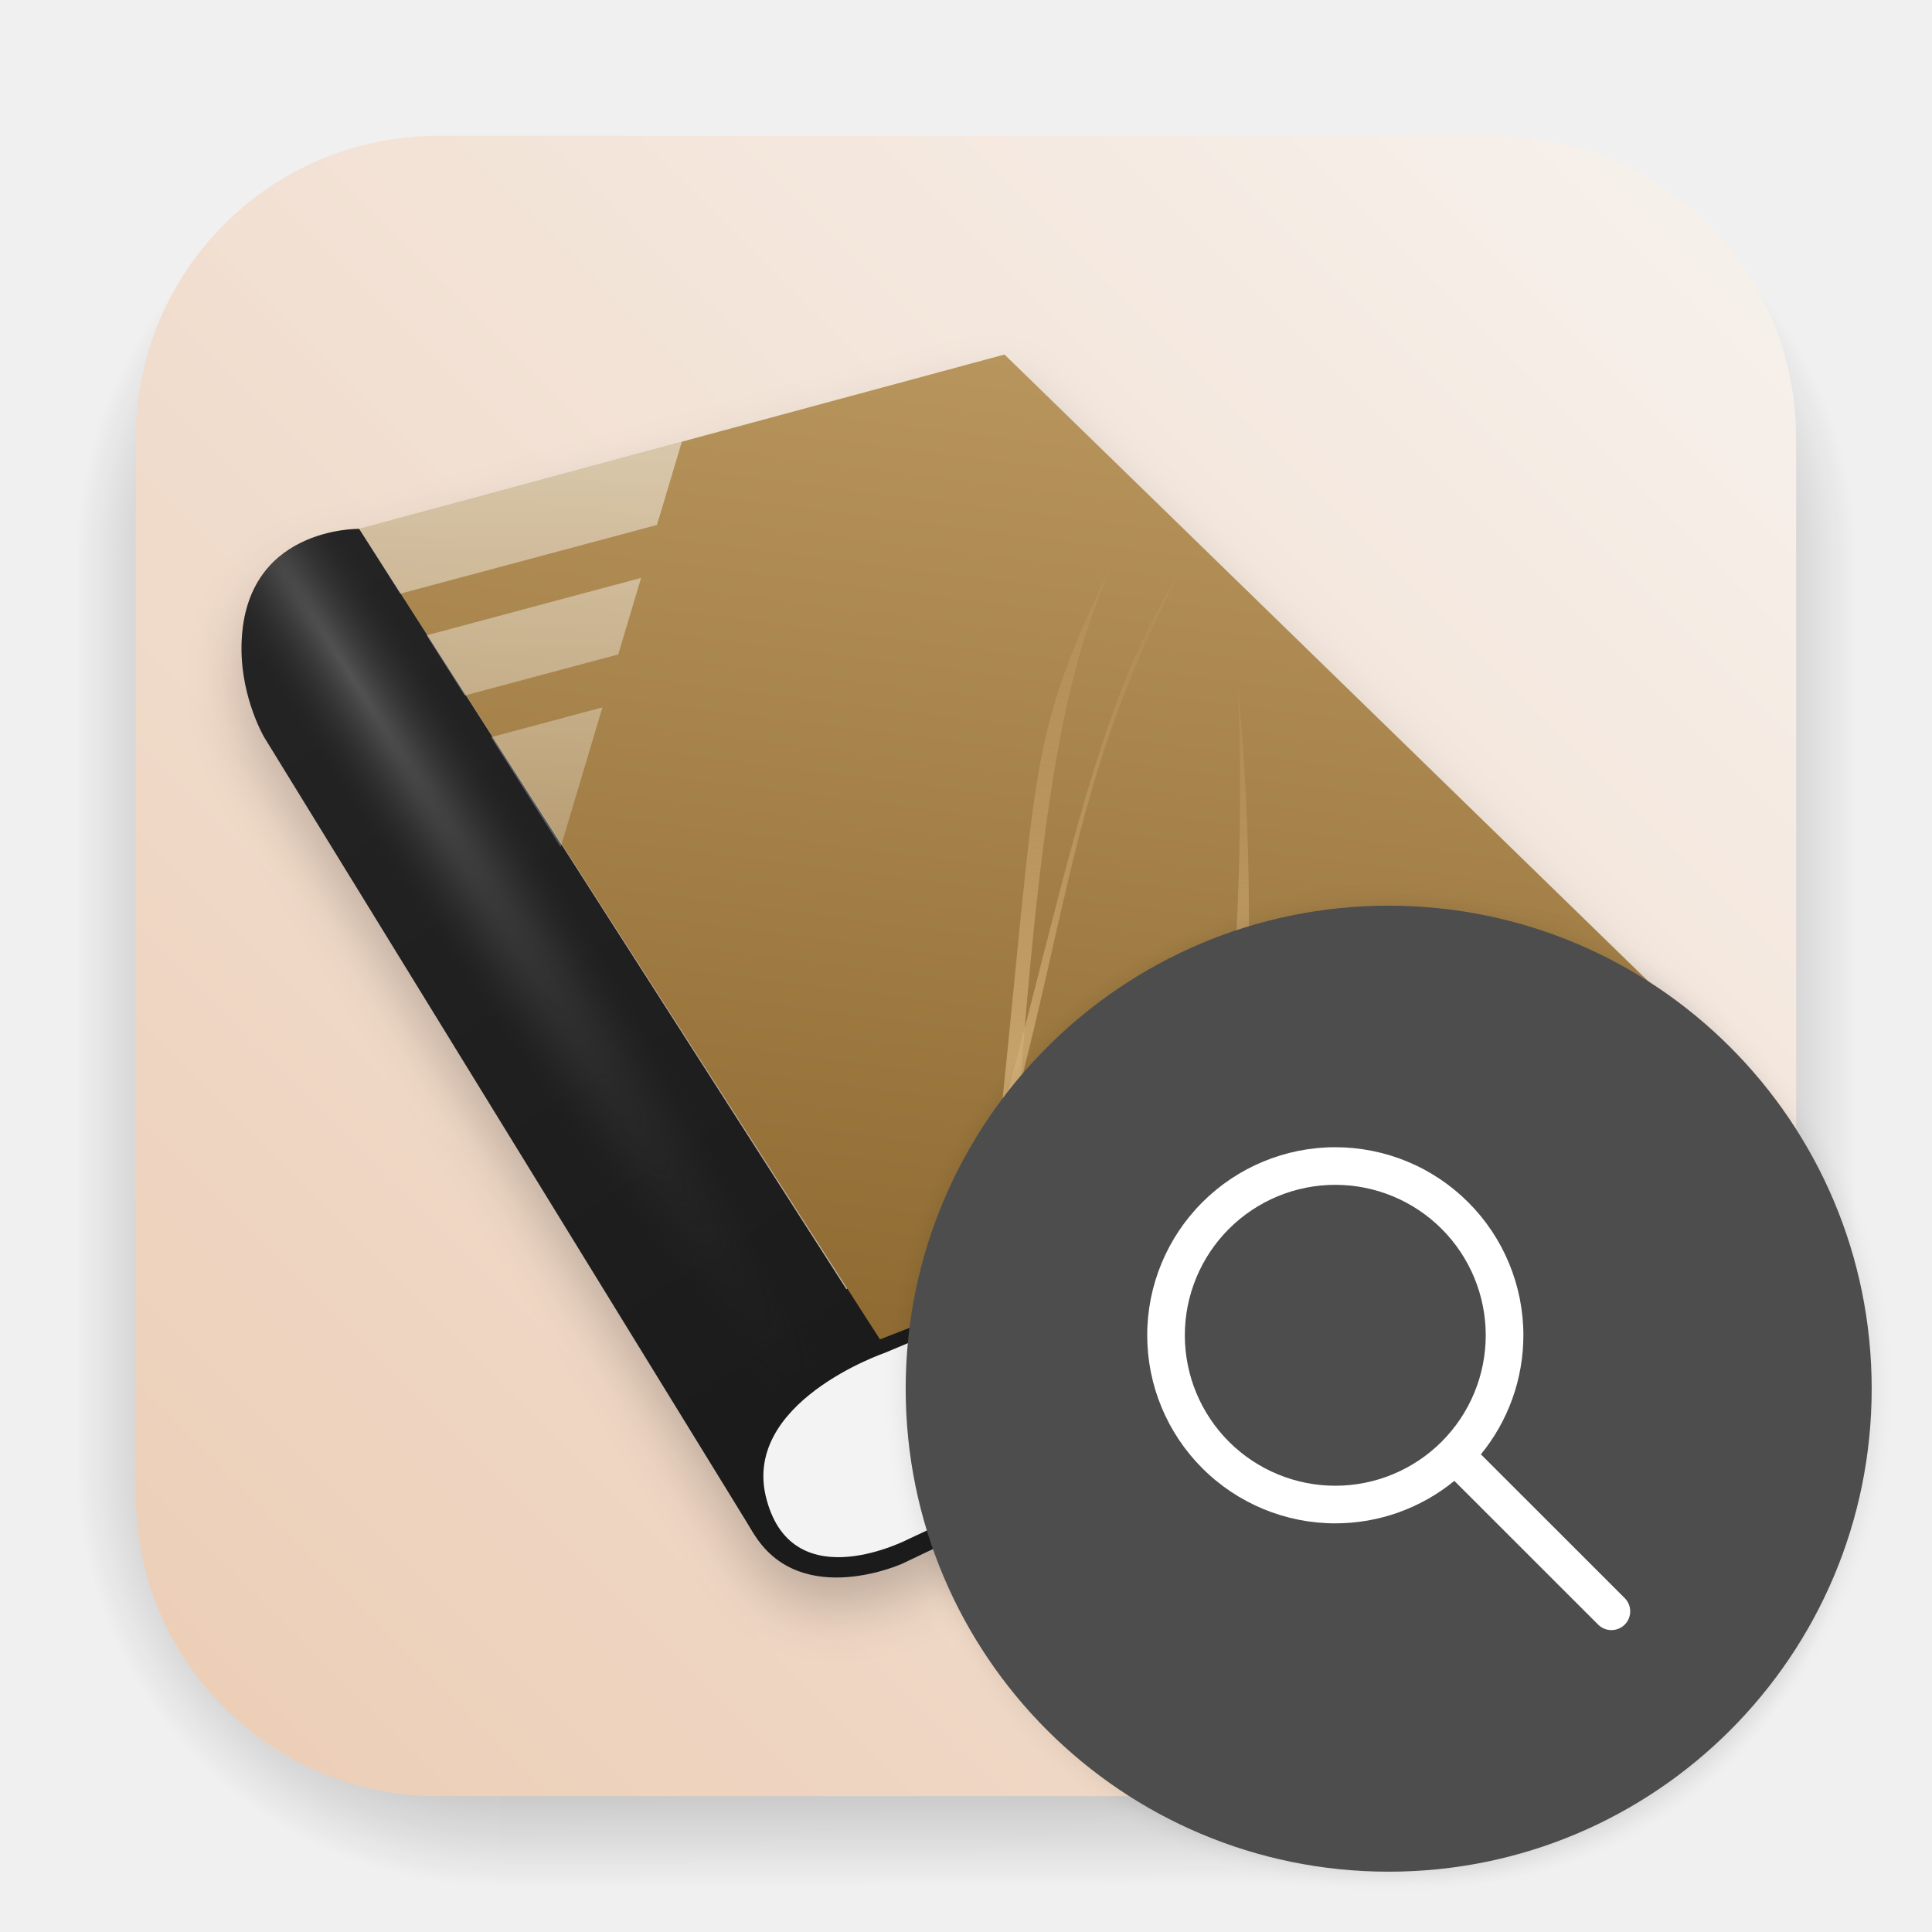
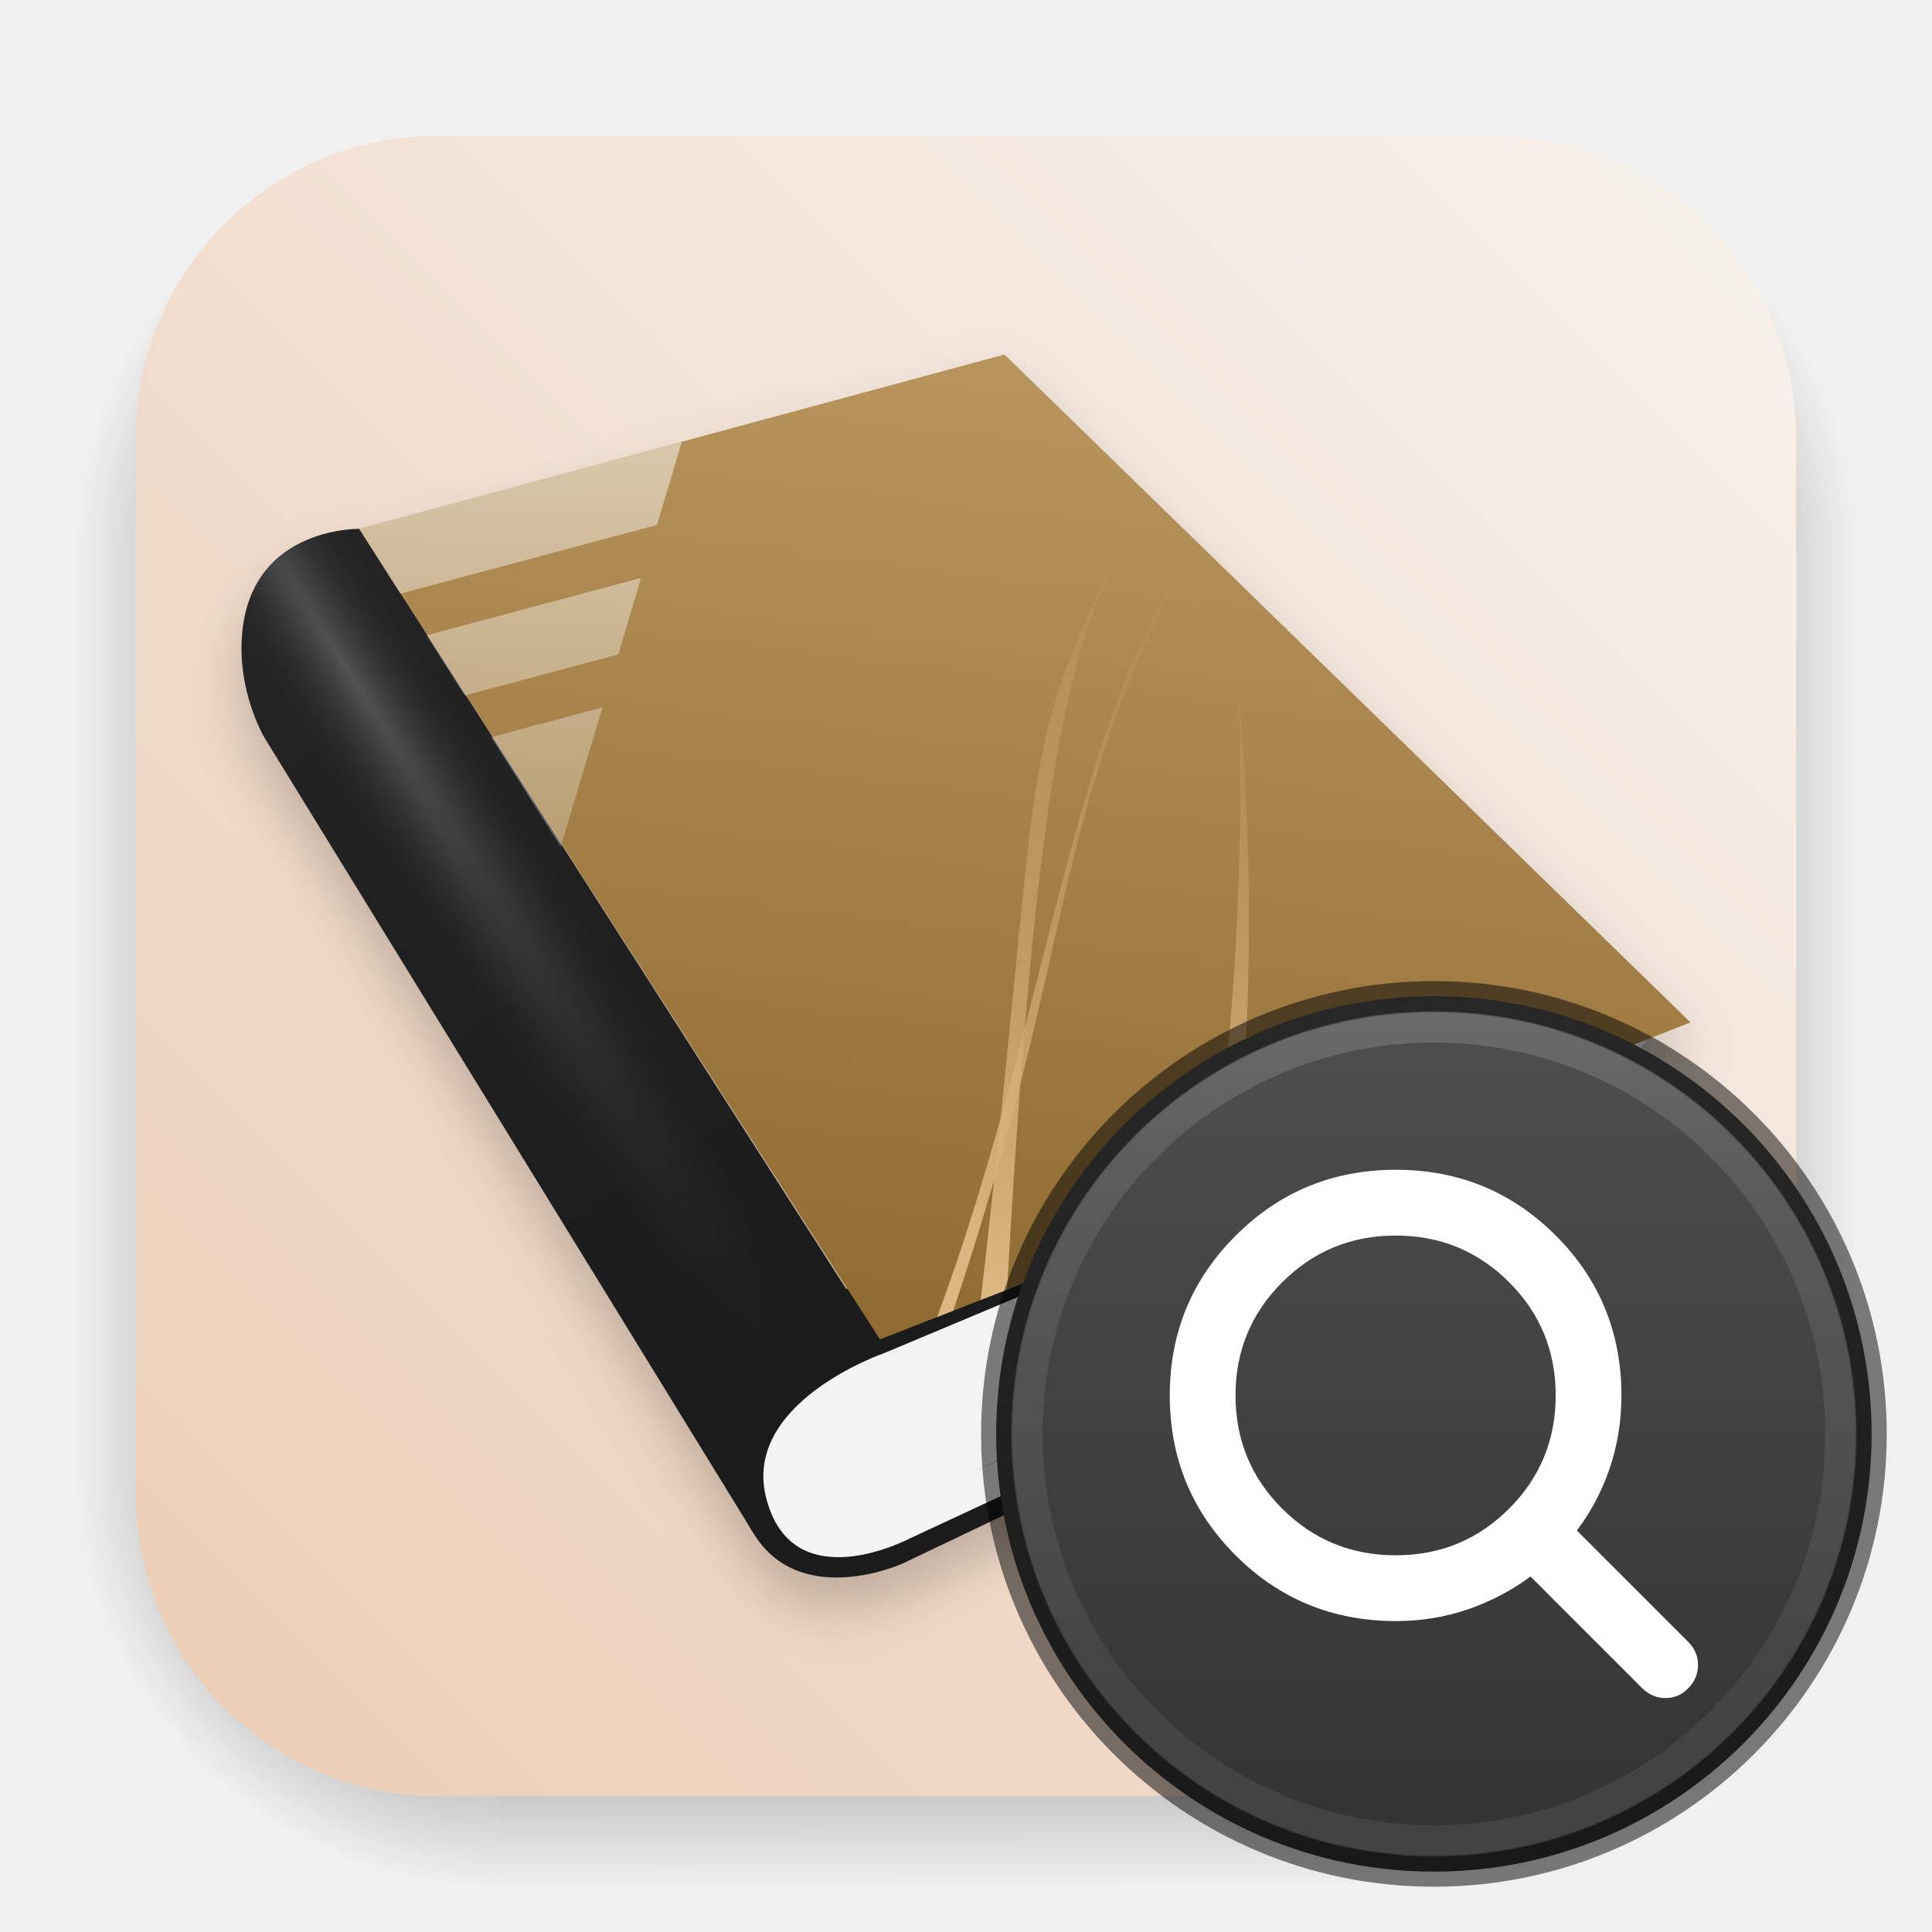
<svg xmlns="http://www.w3.org/2000/svg" xmlns:xlink="http://www.w3.org/1999/xlink" width="64" height="64" version="1.1" id="svg18">
  <defs id="defs18">
    <linearGradient id="linearGradient29">
      <stop style="stop-color:#dab780;stop-opacity:1;" offset="0" id="stop28" />
      <stop style="stop-color:#c09d65;stop-opacity:0.25;" offset="1" id="stop29" />
    </linearGradient>
    <linearGradient id="linearGradient27">
      <stop style="stop-color:#dab780;stop-opacity:1;" offset="0" id="stop26" />
      <stop style="stop-color:#c09d65;stop-opacity:0.25;" offset="1" id="stop27" />
    </linearGradient>
    <linearGradient id="linearGradient22">
      <stop style="stop-color:#242424;stop-opacity:1;" offset="0" id="stop22" />
      <stop style="stop-color:#1b1b1b;stop-opacity:1;" offset="1" id="stop23" />
    </linearGradient>
    <linearGradient id="linearGradient20">
      <stop style="stop-color:#b8955d;stop-opacity:1;" offset="0" id="stop20" />
      <stop style="stop-color:#8f6b32;stop-opacity:1;" offset="1" id="stop21" />
    </linearGradient>
    <filter id="filter1057" x="-.027" y="-.027" width="1.054" height="1.054" color-interpolation-filters="sRGB">
      <feGaussianBlur stdDeviation="0.619" id="feGaussianBlur1" />
    </filter>
    <linearGradient id="linearGradient1053" x1="-127" x2="-72" y1="60" y2="5" gradientTransform="translate(131.5 -.51)" gradientUnits="userSpaceOnUse">
      <stop stop-color="#02db96" offset="0" id="stop1" style="stop-color:#eccdb5;stop-opacity:1;" />
      <stop stop-color="#13d39b" offset="1" id="stop2" style="stop-color:#f7f2ee;stop-opacity:0.996;" />
    </linearGradient>
    <radialGradient id="gradient_ds_br" cx="0" cy="0" r="1" gradientUnits="userSpaceOnUse" gradientTransform="matrix(13.9984,0.00477622,-0.00477841,14.0048,47.5016,48.4952)">
      <stop offset="0.65" id="stop3" />
      <stop offset="1" stop-opacity="0" id="stop4" />
    </radialGradient>
    <linearGradient id="gradient_ds_b" x1="30.449" y1="48.5" x2="30.492" y2="62.5" gradientUnits="userSpaceOnUse">
      <stop offset="0.654" id="stop5" />
      <stop offset="1" stop-opacity="0" id="stop6" />
    </linearGradient>
    <radialGradient id="gradient_ds_bl" cx="0" cy="0" r="1" gradientUnits="userSpaceOnUse" gradientTransform="matrix(0,14,-14,0,16.5,48.5)">
      <stop offset="0.65" id="stop7" />
      <stop offset="1" stop-opacity="0" id="stop8" />
    </radialGradient>
    <linearGradient id="gradient_ds_r" x1="47.5" y1="33.5" x2="61.5" y2="33.501" gradientUnits="userSpaceOnUse">
      <stop offset="0.649" id="stop9" />
      <stop offset="1" stop-opacity="0" id="stop10" />
    </linearGradient>
    <linearGradient id="gradient_ds_l" x1="16.5" y1="33.895" x2="2.5" y2="33.895" gradientUnits="userSpaceOnUse">
      <stop offset="0.649" id="stop11" />
      <stop offset="1" stop-opacity="0" id="stop12" />
    </linearGradient>
    <radialGradient id="gradient_ds_tr" cx="0" cy="0" r="1" gradientTransform="matrix(0.00843236,-14,14.0084,0.0189842,47.4916,18.5)" gradientUnits="userSpaceOnUse">
      <stop offset="0.65" id="stop13" />
      <stop offset="1" stop-opacity="0" id="stop14" />
    </radialGradient>
    <linearGradient id="gradient_ds_t" x1="29.98" y1="18.5" x2="29.916" y2="4.5" gradientUnits="userSpaceOnUse">
      <stop offset="0.649" id="stop15" />
      <stop offset="1" stop-opacity="0" id="stop16" />
    </linearGradient>
    <radialGradient id="gradient_ds_tl" cx="0" cy="0" r="1" gradientTransform="matrix(-0.00843236,-14,-14.0084,0.0189842,16.5084,18.5)" gradientUnits="userSpaceOnUse">
      <stop offset="0.65" id="stop17" />
      <stop offset="1" stop-opacity="0" id="stop18" />
    </radialGradient>
    <filter style="color-interpolation-filters:sRGB" id="filter18" x="-0.044" y="-0.052" width="1.089" height="1.105">
      <feGaussianBlur stdDeviation="1.18" id="feGaussianBlur18" />
    </filter>
    <linearGradient xlink:href="#linearGradient20" id="linearGradient21" x1="33.275" y1="11.744" x2="29.15" y2="44.369" gradientUnits="userSpaceOnUse" />
    <linearGradient xlink:href="#linearGradient22" id="linearGradient23" x1="11.9" y1="17.519" x2="29.15" y2="44.369" gradientUnits="userSpaceOnUse" />
    <linearGradient id="linearGradient7684" x1="57.007" x2="57.007" y1="11.148" y2="26.531" gradientTransform="matrix(0.4816034,0,0,0.4816034,-5.2865,3.019219)" gradientUnits="userSpaceOnUse">
      <stop stop-color="#43cfea" offset="0" id="stop1-3" style="stop-color:#5f5f5f;stop-opacity:1;" />
      <stop stop-color="#138aff" offset="1" id="stop2-5" style="stop-color:#3a3a3a;stop-opacity:1;" />
    </linearGradient>
    <radialGradient xlink:href="#linearGradient43" id="radialGradient43" cx="18.451" cy="25.856" fx="18.451" fy="25.856" r="10.575" gradientTransform="matrix(0.217705,-0.1381866,1.571603,2.475968,-33.14801,-39.28357)" gradientUnits="userSpaceOnUse" />
    <linearGradient id="linearGradient43">
      <stop style="stop-color:#535353;stop-opacity:1;" offset="0" id="stop42" />
      <stop style="stop-color:#1b1b1b;stop-opacity:0;" offset="1" id="stop43" />
    </linearGradient>
    <linearGradient xlink:href="#linearGradient10" id="linearGradient24" x1="18.605" y1="14.631" x2="18.605" y2="27.955" gradientUnits="userSpaceOnUse" />
    <linearGradient id="linearGradient10">
      <stop style="stop-color:#ffffff;stop-opacity:0.5;" offset="0" id="stop19" />
      <stop style="stop-color:#ffffff;stop-opacity:0.249;" offset="1" id="stop24" />
    </linearGradient>
    <linearGradient xlink:href="#linearGradient38" id="linearGradient35" gradientUnits="userSpaceOnUse" gradientTransform="translate(-38.93997,24.51724)" x1="71.126" y1="18.697" x2="79.072" y2="-7.352" />
    <linearGradient id="linearGradient38">
      <stop style="stop-color:#dab780;stop-opacity:1;" offset="0" id="stop37" />
      <stop style="stop-color:#c09d65;stop-opacity:0.25;" offset="1" id="stop38" />
    </linearGradient>
    <linearGradient xlink:href="#linearGradient29" id="linearGradient33" gradientUnits="userSpaceOnUse" x1="69.476" y1="5.803" x2="79.162" y2="5.803" gradientTransform="translate(-38.93997,24.51724)" />
    <linearGradient xlink:href="#linearGradient27" id="linearGradient34" gradientUnits="userSpaceOnUse" gradientTransform="translate(-38.93997,24.51724)" x1="78.18" y1="16.804" x2="82.227" y2="-1.471" />
-     <filter style="color-interpolation-filters:sRGB" id="filter1" x="-0.027" y="-0.027" width="1.054" height="1.054">
-       <feGaussianBlur stdDeviation="0.36" id="feGaussianBlur2" />
-     </filter>
+     <linearGradient id="linearGradient7684-5" x1="57.007" x2="57.007" y1="11.148" y2="26.531" gradientTransform="matrix(1.820269,0,0,1.820269,-55.76803,13.70676)" gradientUnits="userSpaceOnUse">
+       <stop stop-color="#43cfea" offset="0" id="stop1-1" style="stop-color:#4f4f4f;stop-opacity:1;" />
+       <stop stop-color="#138aff" offset="1" id="stop2-8" style="stop-color:#323232;stop-opacity:1;" />
+     </linearGradient>
+     <linearGradient xlink:href="#linearGradient30-6" id="linearGradient32" x1="22.168" y1="8.388" x2="22.168" y2="15.797" gradientUnits="userSpaceOnUse" gradientTransform="matrix(3.639616,0,0,3.639616,-32.6839,3.988091)" />
+     <linearGradient id="linearGradient30-6">
+       <stop style="stop-color:#ffffff;stop-opacity:0.398;" offset="0" id="stop31-2" />
+       <stop style="stop-color:#ffffff;stop-opacity:0.252;" offset="0.2" id="stop33" />
+       <stop style="stop-color:#ffffff;stop-opacity:0.149;" offset="0.8" id="stop34" />
+       <stop style="stop-color:#ffffff;stop-opacity:0.196;" offset="1" id="stop32" />
+     </linearGradient>
  </defs>
  <g id="ds" opacity="0.25">
    <path id="ds-br" d="m 47.5,48.5 h 14 v 14 h -14 z" fill="url(#gradient_ds_br)" style="fill:url(#gradient_ds_br)" />
    <path id="ds-b" d="m 16.5,48.5 h 31 v 14 h -31 z" fill="url(#gradient_ds_b)" style="fill:url(#gradient_ds_b)" />
    <path id="ds-bl" d="m 2.5,48.5 h 14 v 14 h -14 z" fill="url(#gradient_ds_bl)" style="fill:url(#gradient_ds_bl)" />
    <path id="ds-r" d="m 47.5,18.5 h 14 v 30 h -14 z" fill="url(#gradient_ds_r)" style="fill:url(#gradient_ds_r)" />
    <path id="ds-l" d="m 2.5,18.5 h 14 v 30 h -14 z" fill="url(#gradient_ds_l)" style="fill:url(#gradient_ds_l)" />
    <path id="ds-tr" d="m 47.5,4.5 h 14 v 14 h -14 z" fill="url(#gradient_ds_tr)" style="fill:url(#gradient_ds_tr)" />
    <path id="ds-t" d="m 16.5,4.5 h 31 v 14 h -31 z" fill="url(#gradient_ds_t)" style="fill:url(#gradient_ds_t)" />
    <path id="ds-tl" d="m 16.5,4.5 h -14 v 14 h 14 z" fill="url(#gradient_ds_tl)" style="fill:url(#gradient_ds_tl)" />
  </g>
  <rect x="4.5" y="4.5" width="55" height="55" fill="url(#linearGradient1053)" stroke-linecap="round" stroke-width="2.744" id="bg" rx="10" />
  <g id="art">
    <path id="path1-7" d="m -119.633,11.324 -28.5,7.701 21.557,33.555 c -0.013,0.009 -0.026,0.019 -0.039,0.029 l -21.518,-33.583 c 0,0 -5.201,-0.101 -5.201,5.299 0,2.2 1,3.901 1,3.901 l 21.526,35.013 c 0.002,0.004 0.003,0.009 0.005,0.013 l 0.169,0.273 c 2.1,3.2 6.5,1.201 6.5,1.201 l 33.299,-15.901 -1.836,-1.812 c -0.185,-1.518 -0.078,-3.672 1.417,-5.438 l 1.919,-0.75 z" style="display:inline;opacity:0.2;filter:url(#filter18)" transform="matrix(0.75,0,0,0.75,123,4.25)" />
    <g id="g18">
      <path d="m 49.25,34.319 5.625,5.55 -24.975,11.925 c 0,0 -3.3,1.5 -4.875,-0.9 -6.15,-9.6 24.225,-16.575 24.225,-16.575 z" fill="#962c2c" id="path1" style="stroke-width:0.75;fill:#1b1b1b;fill-opacity:1" />
      <path d="m 29.3,44.819 c 0,0 -4.8,1.65 -3.9,4.875 0.9,3.3 4.725,1.275 4.725,1.275 l 23.7,-11.025 c 0,0 -1.35,-3.525 1.05,-5.85 l -25.575,10.725" fill="#d9e3e8" id="path2" style="stroke-width:0.75;fill:#f3f3f3;fill-opacity:1" />
      <path fill="#ed4c5c" d="M 33.275,11.744 56,33.869 l -26.85,10.5 -17.25,-26.85 z" id="path3" style="stroke-width:0.75;fill:url(#linearGradient21)" />
      <path fill="#ffffff" d="m 33.95,16.769 4.35,4.65 -16.275,5.85 -3.825,-5.925 z" id="path4" style="display:none;fill:#f3f3f3;fill-opacity:1;stroke-width:0.75" />
      <g fill="#94989b" id="g7" transform="matrix(0.75,0,0,0.75,8,7.993519)" style="opacity:0.5">
        <path d="M 61,38 39.9,46.6 60.7,37.1 Z" id="path5" />
        <path d="M 60.7,40.6 38.2,49.9 60.3,39.6 Z" id="path6" />
        <path d="M 60.9,42 32.2,54.4 60.5,41.1 Z" id="path7" />
      </g>
      <path d="m 25.025,50.894 c -2.625,-5.475 4.125,-6.45 4.125,-6.45 L 11.9,17.519 c 0,0 -3.9,-0.075 -3.9,3.975 0,1.65 0.75,2.925 0.75,2.925 l 16.275,26.475" fill="#c94747" id="path8" style="stroke-width:0.75;fill:url(#linearGradient23)" />
      <path d="m 25.025,50.894 c -2.625,-5.475 4.125,-6.45 4.125,-6.45 L 11.9,17.519 c 0,0 -3.9,-0.075 -3.9,3.975 0,1.65 0.75,2.925 0.75,2.925 l 16.275,26.475" fill="#c94747" id="path8-2" style="display:inline;fill:url(#radialGradient43);stroke-width:0.75" />
    </g>
    <g id="g33" transform="matrix(0.9154143,-0.150223,0.150223,0.9154143,-2.075395,8.173625)" style="display:inline">
      <path style="display:inline;fill:url(#linearGradient35);stroke:none;stroke-width:0.5;stroke-linecap:round;stroke-linejoin:round;stroke-dasharray:none;stroke-opacity:1" d="m 30.676,43.148 c 5.608,-19.714 4.239,-18.657 9.546,-26.109 -2.701,3.776 -4.51,7.709 -8.559,25.899 z" id="path29-9" />
      <path style="display:inline;fill:url(#linearGradient33);fill-opacity:1;stroke:none;stroke-width:0.5;stroke-linecap:round;stroke-linejoin:round;stroke-dasharray:none;stroke-opacity:1" d="M 29.041,43.496 C 34.459,34.009 37.078,23.965 41.816,18.755 35.837,26.87 36.17,31.006 29.646,43.367 Z" id="path32-3" />
      <path style="display:inline;fill:url(#linearGradient34);fill-opacity:1;stroke:none;stroke-width:0.5;stroke-linecap:round;stroke-linejoin:round;stroke-dasharray:none;stroke-opacity:1" d="m 39.241,41.321 c 1.718,-5.481 3.197,-11.492 4.047,-18.275 -0.441,6.456 -1.587,12.491 -3.116,18.076 z" id="path33-6" />
    </g>
    <path id="path9-5" style="fill:url(#linearGradient24);fill-opacity:1;stroke:none;stroke-width:0;stroke-linecap:round;stroke-linejoin:round;stroke-dasharray:none" d="m 22.588,14.631 -10.688,2.887 1.361,2.148 8.502,-2.277 z m -1.35,4.512 -7.104,1.902 1.264,1.994 5.082,-1.361 z m -1.281,4.289 -3.686,0.988 2.303,3.637 z" />
  </g>
-   <g id="em">
-     <circle cx="46.002" cy="46.002" r="16" fill="#4d4d4d" id="circle12-5" style="fill:#000000;fill-opacity:1;filter:url(#filter1);opacity:0.1" />
-     <circle cx="46.002" cy="46.002" r="16" fill="#4d4d4d" id="circle12" />
-     <path id="Vector" d="m 44.233,38.003 c -1.653,0 -3.237,0.657 -4.405,1.825 -1.169,1.169 -1.825,2.753 -1.825,4.405 0,0.818 0.161,1.629 0.475,2.385 0.313,0.756 0.772,1.442 1.351,2.02 1.169,1.169 2.753,1.825 4.405,1.825 1.444,0 2.835,-0.501 3.943,-1.407 l 4.763,4.761 c 0.243,0.243 0.638,0.243 0.881,0 0.24,-0.24 0.242,-0.627 0.007,-0.871 L 49.057,48.177 c 0.906,-1.108 1.407,-2.499 1.407,-3.943 0,-1.653 -0.657,-3.237 -1.825,-4.405 -0.579,-0.579 -1.264,-1.038 -2.02,-1.351 -0.756,-0.313 -1.567,-0.475 -2.385,-0.475 z m 0,1.246 c 1.322,0 2.59,0.526 3.524,1.46 0.935,0.935 1.46,2.202 1.46,3.524 0,1.322 -0.526,2.59 -1.46,3.524 -0.935,0.935 -2.202,1.46 -3.524,1.46 -1.322,0 -2.59,-0.526 -3.524,-1.46 -0.935,-0.935 -1.46,-2.202 -1.46,-3.524 0,-1.322 0.526,-2.59 1.46,-3.524 0.935,-0.935 2.202,-1.46 3.524,-1.46 z" style="fill:#ffffff;fill-opacity:1;stroke-width:1.246" />
+   <g transform="matrix(1.035715,0,0,1.035715,-50.8587,14.78696)" id="em" style="stroke-width:0.966">
+     <path d="M 62,48 A 14,14 0 0 1 48,62 14,14 0 0 1 34,48 14,14 0 0 1 48,34 14,14 0 0 1 62,48 Z" fill="url(#linearGradient7684)" stroke-width="3.875" id="em-bg" style="fill:url(#linearGradient7684-5)" transform="translate(46.967,-16.415)" />
+     <path d="M 61,48 A 13,13 0 0 1 48,61 13,13 0 0 1 35,48 13,13 0 0 1 48,35 13,13 0 0 1 61,48 Z" fill="url(#linearGradient7684)" stroke-width="1.062" id="em-light" style="display:inline;opacity:0.4;fill:none;stroke:url(#linearGradient32);stroke-width:0.966;stroke-dasharray:none" transform="translate(46.967,-16.415)" />
+     <path d="M 62,48 A 14,14 0 0 1 48,62 14,14 0 0 1 34,48 14,14 0 0 1 48,34 14,14 0 0 1 62,48 Z" fill="url(#linearGradient7684)" stroke-width="1.062" id="em-border" style="opacity:0.5;fill:none;stroke:#000000;stroke-width:0.966;stroke-dasharray:none;stroke-opacity:1" transform="translate(46.967,-16.415)" />
  </g>
+   <path d="m 46.245,53.7 q -3.138,0 -5.317,-2.18 -2.178,-2.18 -2.178,-5.295 0,-3.115 2.186,-5.295 2.186,-2.18 5.301,-2.18 3.116,0 5.295,2.174 2.18,2.175 2.18,5.308 0,1.256 -0.383,2.392 -0.383,1.136 -1.094,2.076 l 3.69,3.69 q 0.324,0.325 0.324,0.767 0,0.442 -0.32,0.764 -0.313,0.329 -0.758,0.329 -0.446,0 -0.782,-0.337 l -3.69,-3.69 q -0.94,0.699 -2.072,1.088 -1.132,0.389 -2.384,0.389 z m 3.746,-3.724 q 1.543,-1.545 1.543,-3.753 0,-2.208 -1.546,-3.751 -1.545,-1.543 -3.753,-1.543 -2.208,0 -3.757,1.545 -1.55,1.546 -1.55,3.753 0,2.208 1.548,3.751 1.548,1.543 3.76,1.543 2.212,0 3.755,-1.546 z" id="path2-1" style="fill:#ffffff;fill-opacity:1;stroke-width:0.022" />
</svg>
